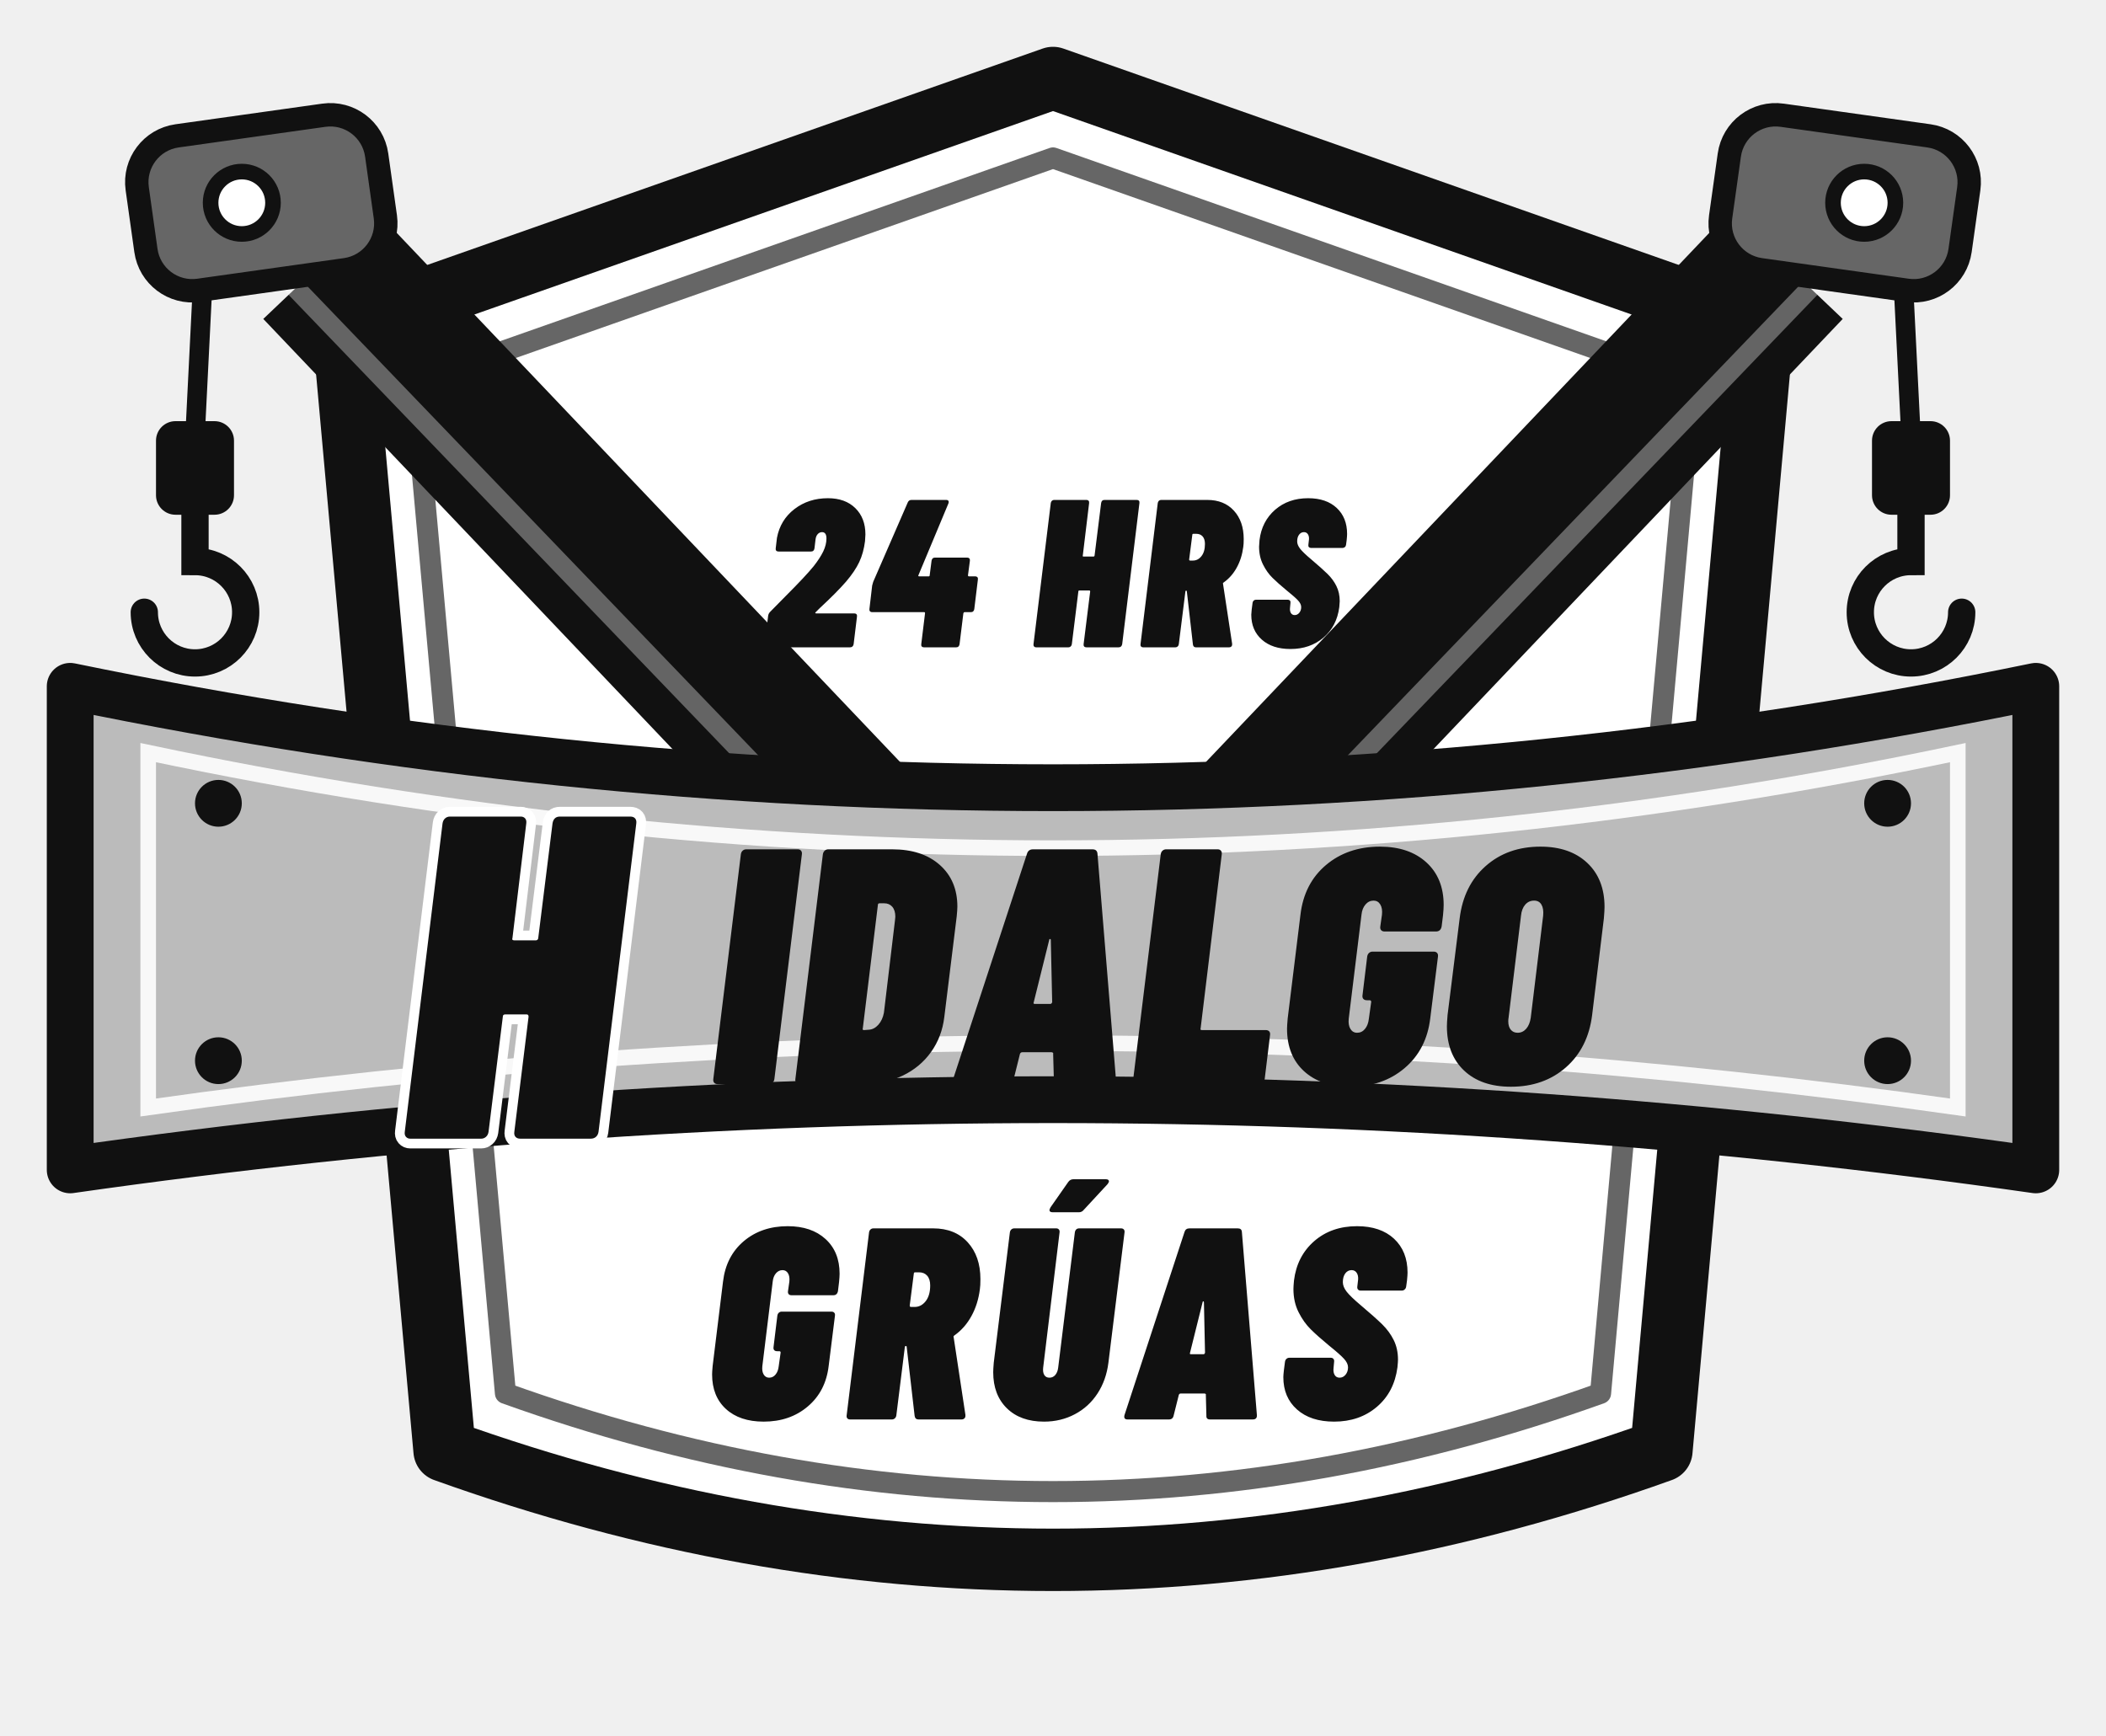
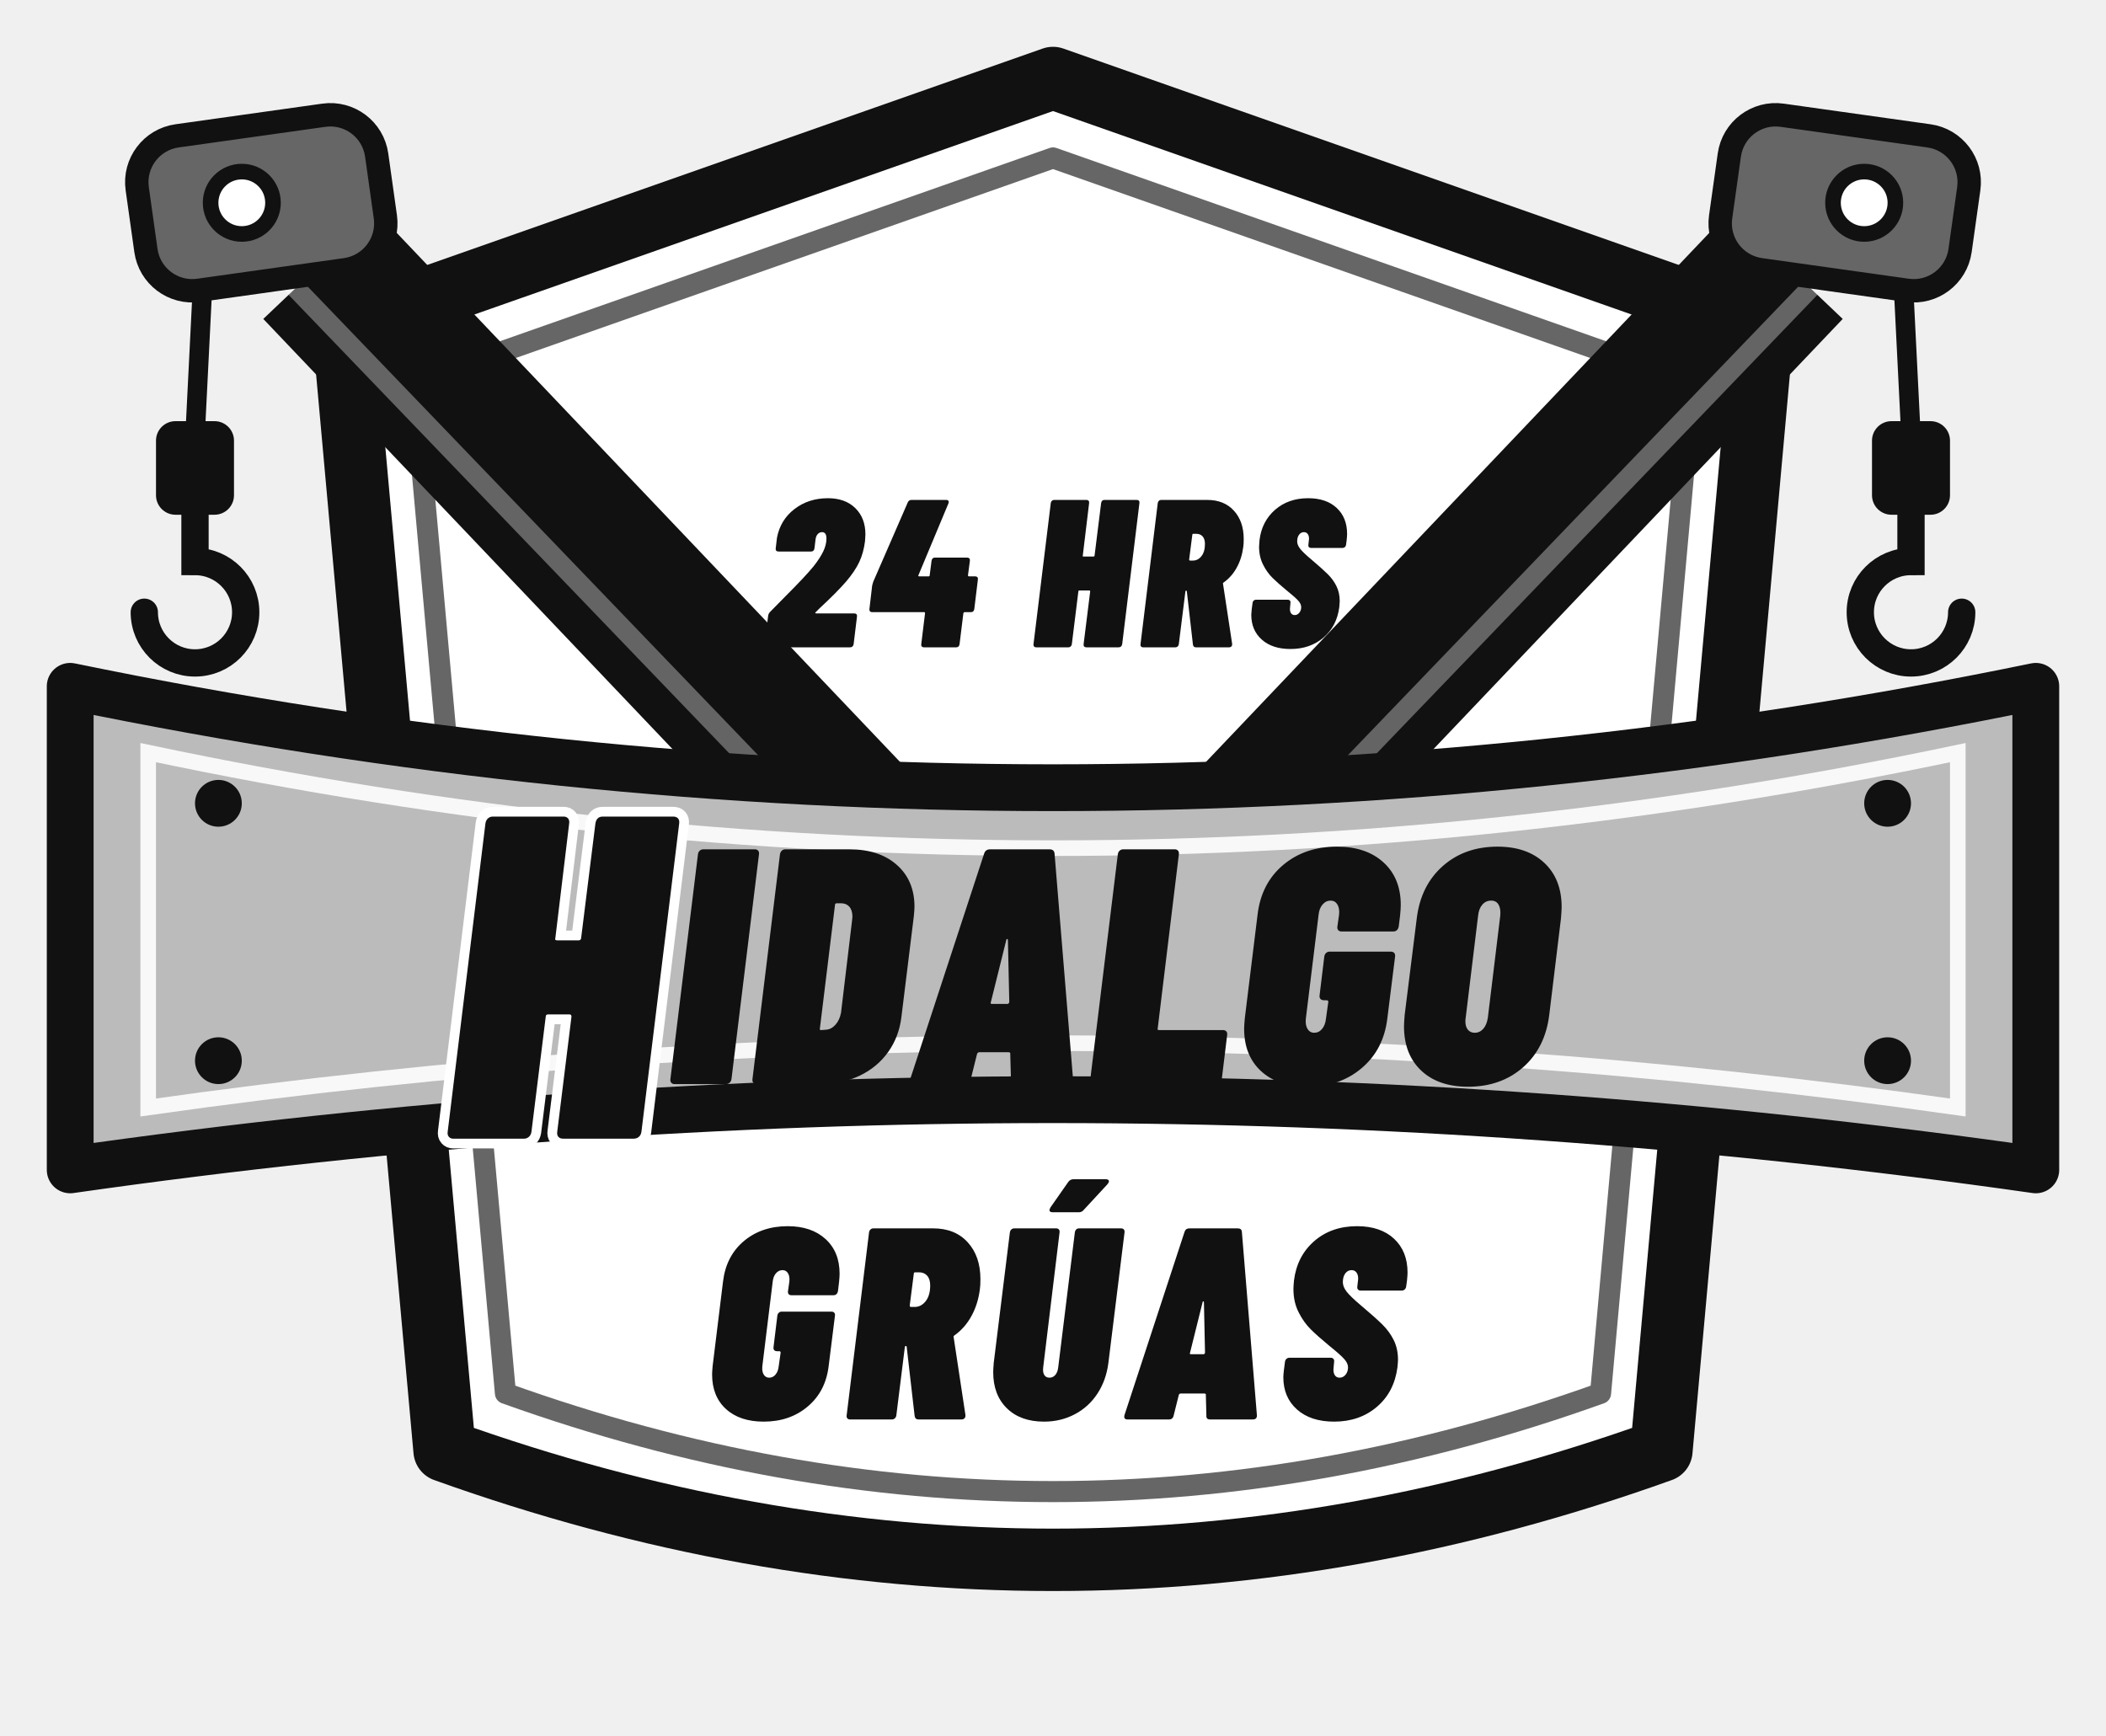
<svg xmlns="http://www.w3.org/2000/svg" viewBox="30 20 540 445">
  <defs>
    <linearGradient id="gAzul" x1="0" y1="0" x2="0" y2="1">
      <stop offset="0" stop-color="#3446C4" />
      <stop offset=".55" stop-color="#26339A" />
      <stop offset="1" stop-color="#18216A" />
    </linearGradient>
    <linearGradient id="gPlata" x1="0" y1="0" x2="0" y2="1">
      <stop offset="0" stop-color="#E4E7EC" />
      <stop offset=".45" stop-color="#AEB4BD" />
      <stop offset=".55" stop-color="#9AA1AB" />
      <stop offset="1" stop-color="#C6CAD1" />
    </linearGradient>
    <linearGradient id="gBlanco" x1="0" y1="0" x2="0" y2="1">
      <stop offset="0" stop-color="#FFFFFF" />
      <stop offset="1" stop-color="#EEF1F6" />
    </linearGradient>
    <filter id="sombra" x="-10%" y="-10%" width="120%" height="130%">
      <feDropShadow dx="0" dy="6" stdDeviation="6" flood-color="#0B1030" flood-opacity=".28" />
    </filter>
  </defs>
  <g filter="none">
    <path d="M300 40 L482 104 L456 392 Q300 448 144 392 L118 104 Z" fill="#FFFFFF" stroke="#111111" stroke-width="16" stroke-linejoin="round" />
    <path d="M300 40 L482 104 L456 392 Q300 448 144 392 L118 104 Z" fill="none" stroke="#666" stroke-width="6" stroke-linejoin="round" transform="translate(300 245) scale(.9) translate(-300 -245)" />
    <g>
      <path d="M268 252 L112 88" stroke="#111111" stroke-width="40" stroke-linecap="butt" />
      <path d="M252 246 L104 92" stroke="#FFFFFF" stroke-width="5" stroke-opacity=".35" />
      <rect x="66" y="52" width="62" height="40" rx="12" fill="#666" stroke="#111111" stroke-width="6" transform="rotate(-8 97 72)" />
      <circle cx="92" cy="72" r="8" fill="#FFFFFF" stroke="#111111" stroke-width="4" />
      <path d="M82 92 L80 132" stroke="#111111" stroke-width="5" />
      <rect x="70" y="128" width="20" height="24" rx="5" fill="#111111" />
      <path d="M80 152 v12 a13 13 0 1 1 -13 13" fill="none" stroke="#111111" stroke-width="7" stroke-linecap="round" />
    </g>
    <g transform="translate(600 0) scale(-1 1)">
      <path d="M268 252 L112 88" stroke="#111111" stroke-width="40" stroke-linecap="butt" />
      <path d="M252 246 L104 92" stroke="#FFFFFF" stroke-width="5" stroke-opacity=".35" />
      <rect x="66" y="52" width="62" height="40" rx="12" fill="#666" stroke="#111111" stroke-width="6" transform="rotate(-8 97 72)" />
      <circle cx="92" cy="72" r="8" fill="#FFFFFF" stroke="#111111" stroke-width="4" />
      <path d="M82 92 L80 132" stroke="#111111" stroke-width="5" />
      <rect x="70" y="128" width="20" height="24" rx="5" fill="#111111" />
      <path d="M80 152 v12 a13 13 0 1 1 -13 13" fill="none" stroke="#111111" stroke-width="7" stroke-linecap="round" />
    </g>
    <path d="M48 196 Q300 248 552 196 L552 320 Q300 284 48 320 Z" fill="#BBBBBB" stroke="#111111" stroke-width="12" stroke-linejoin="round" />
    <path d="M68 213 Q300 262 532 213 L532 304 Q300 271 68 304 Z" fill="none" stroke="#FFFFFF" stroke-width="4" stroke-opacity=".9" />
    <g fill="#111111">
      <circle cx="86" cy="226" r="6" />
      <circle cx="514" cy="226" r="6" />
      <circle cx="86" cy="292" r="6" />
      <circle cx="514" cy="292" r="6" />
    </g>
    <path d="M239.27 177.30H249.04Q249.42 177.30 249.61 177.52Q249.80 177.73 249.74 178.11L248.88 185.19Q248.83 185.56 248.58 185.78Q248.34 186.0 247.96 186.0H226.79Q226.42 186.0 226.23 185.78Q226.04 185.56 226.09 185.19L226.96 177.9Q227.06 177.30 227.5 176.87L231.49 172.82Q236.51 167.80 238.62 165.21Q240.24 163.15 241.08 161.43Q241.91 159.70 241.91 158.08Q241.91 157.27 241.62 156.86Q241.32 156.46 240.78 156.46Q240.13 156.46 239.67 156.97Q239.21 157.48 239.11 158.35L238.84 160.62Q238.78 160.99 238.57 161.21Q238.35 161.43 237.97 161.43H229.60Q229.22 161.43 229.03 161.21Q228.85 160.99 228.90 160.62L229.22 157.92Q230.09 153.32 233.71 150.54Q237.32 147.76 242.29 147.76Q246.72 147.76 249.31 150.30Q251.90 152.84 251.90 157.05Q251.90 157.59 251.8 158.78Q251.42 161.80 250.31 164.15Q249.20 166.50 246.94 169.15Q244.61 171.85 240.13 176.01L239.16 176.98Q239.00 177.09 239.05 177.19Q239.11 177.30 239.27 177.30ZM280.74 168.61 279.82 176.17Q279.77 176.55 279.55 176.76Q279.34 176.98 278.96 176.98H277.34Q277.12 176.98 277.02 177.25L276.04 185.19Q275.99 185.56 275.77 185.78Q275.56 186.0 275.18 186.0H266.92Q266.54 186.0 266.35 185.78Q266.16 185.56 266.22 185.19L267.19 177.25Q267.19 176.98 266.97 176.98H253.58Q253.26 176.98 253.07 176.76Q252.88 176.55 252.93 176.17L253.63 170.17Q253.69 169.85 253.90 169.20L262.76 148.84Q263.03 148.2 263.73 148.2H272.59Q273.02 148.2 273.18 148.44Q273.34 148.68 273.18 149.11L265.51 167.47Q265.35 167.80 265.68 167.80H268.11Q268.38 167.80 268.38 167.53L268.86 163.80Q268.92 163.42 269.13 163.21Q269.35 162.99 269.73 162.99H277.99Q278.37 162.99 278.55 163.21Q278.74 163.42 278.69 163.80L278.20 167.53Q278.20 167.80 278.47 167.80H280.09Q280.42 167.80 280.61 168.01Q280.8 168.23 280.74 168.61ZM313.20 148.2H321.46Q321.84 148.2 322.03 148.41Q322.22 148.63 322.16 149.01L317.74 185.19Q317.68 185.56 317.44 185.78Q317.2 186.0 316.82 186.0H308.56Q308.18 186.0 307.99 185.78Q307.80 185.56 307.85 185.19L309.53 171.69Q309.53 171.42 309.31 171.42H306.77Q306.50 171.42 306.50 171.69L304.83 185.19Q304.78 185.56 304.53 185.78Q304.29 186.0 303.97 186.0H295.65Q295.33 186.0 295.14 185.78Q294.95 185.56 295.00 185.19L299.43 149.01Q299.48 148.63 299.73 148.41Q299.97 148.2 300.29 148.2H308.61Q308.93 148.2 309.12 148.41Q309.31 148.63 309.26 149.01L307.64 162.45Q307.53 162.72 307.85 162.72H310.39Q310.50 162.72 310.58 162.64Q310.66 162.56 310.66 162.45L312.34 149.01Q312.39 148.63 312.61 148.41Q312.82 148.2 313.20 148.2ZM335.88 185.29 334.32 171.69Q334.32 171.47 334.15 171.47Q333.94 171.47 333.94 171.74L332.26 185.19Q332.21 185.56 331.97 185.78Q331.72 186.0 331.40 186.0H323.08Q322.76 186.0 322.57 185.78Q322.38 185.56 322.44 185.19L326.86 149.01Q326.92 148.63 327.16 148.41Q327.40 148.2 327.73 148.2H339.55Q343.87 148.2 346.38 150.95Q348.90 153.70 348.90 158.24Q348.90 159.54 348.79 160.24Q348.41 163.21 347.11 165.56Q345.82 167.91 343.77 169.36Q343.50 169.53 343.60 169.74L345.93 185.08V185.29Q345.93 185.62 345.71 185.81Q345.49 186.0 345.17 186.0H336.64Q335.99 186.0 335.88 185.29ZM335.99 156.89Q335.72 156.89 335.72 157.16L334.91 163.48Q334.91 163.75 335.18 163.75H335.88Q337.18 163.75 338.07 162.61Q338.96 161.48 338.96 159.48Q338.96 158.24 338.37 157.56Q337.77 156.89 336.75 156.89ZM350.84 177.63Q350.84 177.25 350.95 176.28L351.17 174.60Q351.22 174.22 351.46 174.01Q351.71 173.79 352.03 173.79H360.24Q360.56 173.79 360.75 174.01Q360.94 174.22 360.89 174.60L360.78 175.79Q360.67 176.65 360.99 177.19Q361.32 177.73 361.97 177.73Q362.67 177.73 363.15 177.14Q363.64 176.55 363.64 175.68Q363.64 174.87 362.86 174.01Q362.07 173.14 359.86 171.36Q357.70 169.58 356.3 168.20Q354.89 166.83 353.87 164.80Q352.84 162.78 352.84 160.18Q352.84 159.70 352.95 158.51Q353.54 153.70 356.94 150.73Q360.35 147.76 365.42 147.76Q370.07 147.76 372.74 150.25Q375.41 152.73 375.41 156.94Q375.41 157.43 375.30 158.51L375.14 159.70Q375.09 160.08 374.84 160.29Q374.60 160.51 374.28 160.51H366.12Q365.80 160.51 365.61 160.29Q365.42 160.08 365.48 159.70L365.64 158.29Q365.69 157.48 365.34 156.97Q364.99 156.46 364.34 156.46Q363.59 156.46 363.10 157.11Q362.61 157.75 362.61 158.83Q362.61 159.75 363.37 160.72Q364.13 161.7 366.18 163.42Q368.93 165.75 370.39 167.18Q371.85 168.61 372.68 170.31Q373.52 172.01 373.52 174.17Q373.52 174.60 373.41 175.68Q372.77 180.6 369.34 183.51Q365.91 186.43 360.89 186.43Q356.24 186.43 353.54 184.02Q350.84 181.62 350.84 177.63Z" fill="#111111" />
-     <path d="M173.56 229.4H191.61Q192.44 229.4 192.85 229.87Q193.26 230.34 193.15 231.17L183.47 310.23Q183.35 311.05 182.82 311.52Q182.29 312.0 181.46 312.0H163.41Q162.58 312.0 162.17 311.52Q161.76 311.05 161.88 310.23L165.53 280.73Q165.53 280.14 165.06 280.14H159.52Q158.93 280.14 158.93 280.73L155.27 310.23Q155.15 311.05 154.62 311.52Q154.09 312.0 153.38 312.0H135.21Q134.50 312.0 134.09 311.52Q133.67 311.05 133.79 310.23L143.47 231.17Q143.59 230.34 144.12 229.87Q144.65 229.4 145.36 229.4H163.53Q164.24 229.4 164.65 229.87Q165.06 230.34 164.94 231.17L161.40 260.55Q161.17 261.14 161.88 261.14H167.42Q167.66 261.14 167.84 260.96Q168.01 260.78 168.01 260.55L171.67 231.17Q171.79 230.34 172.26 229.87Q172.73 229.4 173.56 229.4Z" fill="#111111" stroke="#FFFFFF" stroke-width="5" paint-order="stroke" />
-     <path d="M212.90 296.71 219.96 239.09Q220.04 238.48 220.43 238.14Q220.82 237.8 221.33 237.8H234.58Q235.09 237.8 235.39 238.14Q235.69 238.48 235.61 239.09L228.56 296.71Q228.47 297.31 228.08 297.65Q227.70 298.0 227.18 298.0H213.94Q213.42 298.0 213.12 297.65Q212.82 297.31 212.90 296.71ZM233.94 296.71 240.99 239.09Q241.08 238.48 241.47 238.14Q241.85 237.8 242.37 237.8H258.8Q266.45 237.8 270.96 241.79Q275.48 245.79 275.48 252.50Q275.48 253.28 275.31 255.0L272.13 280.8Q271.52 285.87 268.73 289.78Q265.93 293.7 261.42 295.85Q256.90 298.0 251.40 298.0H234.97Q234.46 298.0 234.16 297.65Q233.86 297.31 233.94 296.71ZM251.57 284.15 252.78 284.06Q254.15 283.98 255.23 282.77Q256.30 281.57 256.65 279.68L259.48 256.03L259.57 255.08Q259.57 253.45 258.8 252.54Q258.02 251.64 256.73 251.64H255.53Q255.10 251.64 255.10 252.07L251.23 283.72Q251.06 284.15 251.57 284.15ZM300.22 296.79 300.04 290.26Q300.13 290.08 299.96 289.95Q299.79 289.83 299.61 289.83H292.13Q291.70 289.83 291.53 290.26L289.90 296.79Q289.64 298.0 288.43 298.0H275.36Q274.07 298.0 274.42 296.62L293.34 238.91Q293.68 237.8 294.88 237.8H310.11Q311.31 237.8 311.40 238.91L316.13 296.62V296.79Q316.13 298.0 314.84 298.0H301.33Q300.13 298.0 300.22 296.79ZM295.31 277.44H299.36Q299.61 277.44 299.79 277.01L299.44 261.10Q299.44 260.76 299.23 260.80Q299.01 260.84 299.01 261.10L295.06 277.01Q294.88 277.44 295.31 277.44ZM320.57 296.71 327.62 239.09Q327.70 238.48 328.09 238.14Q328.48 237.8 328.99 237.8H342.24Q342.75 237.8 343.05 238.14Q343.36 238.48 343.27 239.09L337.85 283.72Q337.68 284.15 338.20 284.15H354.54Q355.14 284.15 355.44 284.49Q355.74 284.84 355.65 285.44L354.28 296.71Q354.02 298.0 352.82 298.0H321.60Q321.08 298.0 320.78 297.65Q320.48 297.31 320.57 296.71ZM360.01 283.81Q360.01 283.03 360.18 281.14L363.45 254.57Q364.39 246.57 369.98 241.84Q375.57 237.11 383.83 237.11Q391.31 237.11 395.74 241.15Q400.17 245.19 400.17 252.07Q400.17 253.02 400.00 254.74L399.65 257.58Q399.40 258.87 398.19 258.87H385.03Q384.43 258.87 384.13 258.52Q383.83 258.18 383.92 257.58L384.35 254.57Q384.52 252.93 383.92 251.94Q383.31 250.95 382.20 250.95Q380.99 250.95 380.13 251.94Q379.27 252.93 379.10 254.57L375.83 281.23Q375.66 282.86 376.26 283.85Q376.86 284.84 377.98 284.84Q379.19 284.84 380.00 283.85Q380.82 282.86 380.99 281.23L381.59 276.93Q381.59 276.5 381.16 276.5H380.48Q379.87 276.5 379.57 276.15Q379.27 275.81 379.36 275.21L380.56 265.32Q380.65 264.71 381.03 264.37Q381.42 264.03 381.94 264.03H397.59Q398.19 264.03 398.49 264.37Q398.79 264.71 398.71 265.32L396.73 281.14Q395.78 289.14 390.15 293.91Q384.52 298.68 376.26 298.68Q368.69 298.68 364.35 294.68Q360.01 290.69 360.01 283.81ZM401.00 283.20Q401.00 282.34 401.17 280.28L404.27 255.51Q405.30 247.08 410.93 242.1Q416.56 237.11 424.99 237.11Q432.56 237.11 436.99 241.28Q441.42 245.45 441.42 252.59Q441.42 253.45 441.25 255.51L438.24 280.28Q437.20 288.71 431.53 293.7Q425.85 298.68 417.42 298.68Q409.77 298.68 405.38 294.51Q401.00 290.34 401.00 283.20ZM422.50 280.97 425.68 254.82Q425.85 253.02 425.25 251.99Q424.65 250.95 423.36 250.95Q421.98 250.95 421.08 251.99Q420.18 253.02 420.00 254.82L416.82 280.97Q416.74 281.31 416.74 281.91Q416.74 283.29 417.38 284.06Q418.03 284.84 419.14 284.84Q420.43 284.84 421.34 283.81Q422.24 282.77 422.50 280.97Z" fill="#111111" />
+     <path d="M184.56 229.4H202.61Q203.44 229.4 203.85 229.87Q204.26 230.34 204.15 231.17L194.47 310.23Q194.35 311.05 193.82 311.52Q193.29 312.0 192.46 312.0H174.41Q173.58 312.0 173.17 311.52Q172.76 311.05 172.88 310.23L176.53 280.73Q176.53 280.14 176.06 280.14H170.52Q169.93 280.14 169.93 280.73L166.27 310.23Q166.15 311.05 165.62 311.52Q165.09 312.0 164.38 312.0H146.21Q145.50 312.0 145.09 311.52Q144.67 311.05 144.79 310.23L154.47 231.17Q154.59 230.34 155.12 229.87Q155.65 229.4 156.36 229.4H174.53Q175.24 229.4 175.65 229.87Q176.06 230.34 175.94 231.17L172.40 260.55Q172.17 261.14 172.88 261.14H178.42Q178.66 261.14 178.84 260.96Q179.01 260.78 179.01 260.55L182.67 231.17Q182.79 230.34 183.26 229.87Q183.73 229.4 184.56 229.4Z" fill="#111111" stroke="#FFFFFF" stroke-width="5" paint-order="stroke" />
+     <path d="M201.90 296.71 208.96 239.09Q209.04 238.48 209.43 238.14Q209.82 237.8 210.33 237.8H223.58Q224.09 237.8 224.39 238.14Q224.69 238.48 224.61 239.09L217.56 296.71Q217.47 297.31 217.08 297.65Q216.70 298.0 216.18 298.0H202.94Q202.42 298.0 202.12 297.65Q201.82 297.31 201.90 296.71ZM222.94 296.71 229.99 239.09Q230.08 238.48 230.47 238.14Q230.85 237.8 231.37 237.8H247.80Q255.45 237.8 259.96 241.79Q264.48 245.79 264.48 252.50Q264.48 253.28 264.31 255.0L261.13 280.8Q260.52 285.87 257.73 289.78Q254.93 293.7 250.42 295.85Q245.90 298.0 240.40 298.0H223.97Q223.46 298.0 223.16 297.65Q222.86 297.31 222.94 296.71ZM240.57 284.15 241.78 284.06Q243.15 283.98 244.23 282.77Q245.30 281.57 245.65 279.68L248.48 256.03L248.57 255.08Q248.57 253.45 247.80 252.54Q247.02 251.64 245.73 251.64H244.53Q244.10 251.64 244.10 252.07L240.23 283.72Q240.06 284.15 240.57 284.15ZM289.22 296.79 289.04 290.26Q289.13 290.08 288.96 289.95Q288.79 289.83 288.61 289.83H281.13Q280.70 289.83 280.53 290.26L278.90 296.79Q278.64 298.0 277.43 298.0H264.36Q263.07 298.0 263.42 296.62L282.34 238.91Q282.68 237.8 283.88 237.8H299.11Q300.31 237.8 300.40 238.91L305.13 296.62V296.79Q305.13 298.0 303.84 298.0H290.33Q289.13 298.0 289.22 296.79ZM284.31 277.44H288.36Q288.61 277.44 288.79 277.01L288.44 261.10Q288.44 260.76 288.23 260.80Q288.01 260.84 288.01 261.10L284.06 277.01Q283.88 277.44 284.31 277.44ZM309.57 296.71 316.62 239.09Q316.70 238.48 317.09 238.14Q317.48 237.8 317.99 237.8H331.24Q331.75 237.8 332.05 238.14Q332.36 238.48 332.27 239.09L326.85 283.72Q326.68 284.15 327.20 284.15H343.54Q344.14 284.15 344.44 284.49Q344.74 284.84 344.65 285.44L343.28 296.71Q343.02 298.0 341.82 298.0H310.60Q310.08 298.0 309.78 297.65Q309.48 297.31 309.57 296.71ZM349.01 283.81Q349.01 283.03 349.18 281.14L352.45 254.57Q353.39 246.57 358.98 241.84Q364.57 237.11 372.83 237.11Q380.31 237.11 384.74 241.15Q389.17 245.19 389.17 252.07Q389.17 253.02 389.00 254.74L388.65 257.58Q388.40 258.87 387.19 258.87H374.03Q373.43 258.87 373.13 258.52Q372.83 258.18 372.92 257.58L373.35 254.57Q373.52 252.93 372.92 251.94Q372.31 250.95 371.20 250.95Q369.99 250.95 369.13 251.94Q368.27 252.93 368.10 254.57L364.83 281.23Q364.66 282.86 365.26 283.85Q365.86 284.84 366.98 284.84Q368.19 284.84 369.00 283.85Q369.82 282.86 369.99 281.23L370.59 276.93Q370.59 276.5 370.16 276.5H369.48Q368.87 276.5 368.57 276.15Q368.27 275.81 368.36 275.21L369.56 265.32Q369.65 264.71 370.03 264.37Q370.42 264.03 370.94 264.03H386.59Q387.19 264.03 387.49 264.37Q387.79 264.71 387.71 265.32L385.73 281.14Q384.78 289.14 379.15 293.91Q373.52 298.68 365.26 298.68Q357.69 298.68 353.35 294.68Q349.01 290.69 349.01 283.81ZM390.00 283.20Q390.00 282.34 390.17 280.28L393.27 255.51Q394.30 247.08 399.93 242.1Q405.56 237.11 413.99 237.11Q421.56 237.11 425.99 241.28Q430.42 245.45 430.42 252.59Q430.42 253.45 430.25 255.51L427.24 280.28Q426.20 288.71 420.53 293.7Q414.85 298.68 406.42 298.68Q398.77 298.68 394.38 294.51Q390.00 290.34 390.00 283.20ZM411.50 280.97 414.68 254.82Q414.85 253.02 414.25 251.99Q413.65 250.95 412.36 250.95Q410.98 250.95 410.08 251.99Q409.18 253.02 409.00 254.82L405.82 280.97Q405.74 281.31 405.74 281.91Q405.74 283.29 406.38 284.06Q407.03 284.84 408.14 284.84Q409.43 284.84 410.34 283.81Q411.24 282.77 411.50 280.97Z" fill="#111111" />
    <path d="M212.59 372.45Q212.59 371.82 212.73 370.28L215.39 348.65Q216.16 342.14 220.71 338.28Q225.26 334.44 231.98 334.44Q238.07 334.44 241.67 337.73Q245.28 341.02 245.28 346.62Q245.28 347.39 245.14 348.79L244.86 351.1Q244.65 352.15 243.67 352.15H232.96Q232.47 352.15 232.22 351.87Q231.98 351.59 232.05 351.1L232.4 348.65Q232.54 347.32 232.05 346.51Q231.56 345.71 230.65 345.71Q229.67 345.71 228.97 346.51Q228.27 347.32 228.13 348.65L225.47 370.35Q225.33 371.68 225.82 372.48Q226.31 373.29 227.22 373.29Q228.20 373.29 228.86 372.48Q229.53 371.68 229.67 370.35L230.16 366.85Q230.16 366.5 229.81 366.5H229.25Q228.76 366.5 228.51 366.22Q228.27 365.94 228.34 365.45L229.32 357.4Q229.39 356.90 229.70 356.63Q230.02 356.35 230.44 356.35H243.18Q243.67 356.35 243.91 356.63Q244.16 356.90 244.09 357.4L242.48 370.28Q241.71 376.79 237.12 380.67Q232.54 384.56 225.82 384.56Q219.66 384.56 216.12 381.30Q212.59 378.05 212.59 372.45ZM264.52 383.09 262.49 365.45Q262.49 365.17 262.28 365.17Q262.00 365.17 262.00 365.52L259.83 382.95Q259.76 383.44 259.44 383.72Q259.13 384.0 258.71 384.0H247.93Q247.51 384.0 247.26 383.72Q247.02 383.44 247.09 382.95L252.83 336.05Q252.90 335.56 253.21 335.28Q253.53 335.0 253.95 335.0H269.28Q274.88 335.0 278.13 338.57Q281.39 342.14 281.39 348.02Q281.39 349.7 281.25 350.61Q280.76 354.46 279.08 357.50Q277.40 360.55 274.74 362.44Q274.39 362.65 274.53 362.93L277.54 382.81V383.09Q277.54 383.51 277.26 383.75Q276.98 384.0 276.56 384.0H265.50Q264.66 384.0 264.52 383.09ZM264.66 346.27Q264.31 346.27 264.31 346.62L263.26 354.81Q263.26 355.15 263.61 355.15H264.52Q266.20 355.15 267.35 353.68Q268.51 352.21 268.51 349.63Q268.51 348.02 267.74 347.14Q266.97 346.27 265.64 346.27ZM284.67 371.89Q284.67 371.12 284.81 369.44L288.94 336.05Q289.01 335.56 289.32 335.28Q289.64 335.0 290.06 335.0H300.84Q301.26 335.0 301.50 335.28Q301.75 335.56 301.68 336.05L297.48 370.7Q297.34 371.89 297.76 372.59Q298.18 373.29 299.09 373.29Q300.00 373.29 300.59 372.59Q301.19 371.89 301.33 370.7L305.6 336.05Q305.67 335.56 305.95 335.28Q306.23 335.0 306.72 335.0H317.43Q317.92 335.0 318.16 335.28Q318.41 335.56 318.34 336.05L314.21 369.44Q313.65 373.92 311.41 377.35Q309.17 380.78 305.6 382.66Q302.03 384.56 297.69 384.56Q291.67 384.56 288.17 381.13Q284.67 377.7 284.67 371.89ZM299.09 330.30Q299.09 330.16 299.37 329.60L303.92 323.09Q304.41 322.4 305.25 322.4H313.51Q314.35 322.4 314.35 322.96Q314.35 323.16 314.00 323.65L307.91 330.23Q307.42 330.87 306.65 330.87H299.93Q299.09 330.87 299.09 330.30ZM339.33 383.02 339.19 377.7Q339.26 377.56 339.12 377.45Q338.98 377.35 338.84 377.35H332.75Q332.40 377.35 332.26 377.7L330.93 383.02Q330.72 384.0 329.74 384.0H319.1Q318.05 384.0 318.33 382.88L333.73 335.90Q334.01 335.0 334.99 335.0H347.38Q348.36 335.0 348.43 335.90L352.28 382.88V383.02Q352.28 384.0 351.23 384.0H340.24Q339.26 384.0 339.33 383.02ZM335.34 367.27H338.63Q338.84 367.27 338.98 366.92L338.70 353.97Q338.70 353.69 338.52 353.72Q338.35 353.76 338.35 353.97L335.13 366.92Q334.99 367.27 335.34 367.27ZM359.06 373.15Q359.06 372.66 359.20 371.4L359.48 369.23Q359.55 368.74 359.86 368.46Q360.18 368.18 360.6 368.18H371.24Q371.66 368.18 371.90 368.46Q372.15 368.74 372.08 369.23L371.94 370.77Q371.80 371.89 372.22 372.59Q372.64 373.29 373.48 373.29Q374.39 373.29 375.02 372.52Q375.65 371.75 375.65 370.63Q375.65 369.58 374.63 368.46Q373.62 367.34 370.75 365.03Q367.95 362.72 366.13 360.93Q364.31 359.15 362.98 356.52Q361.65 353.9 361.65 350.54Q361.65 349.90 361.79 348.37Q362.56 342.14 366.97 338.28Q371.38 334.44 377.96 334.44Q383.98 334.44 387.44 337.65Q390.91 340.88 390.91 346.34Q390.91 346.97 390.77 348.37L390.56 349.90Q390.49 350.4 390.17 350.67Q389.86 350.96 389.44 350.96H378.87Q378.45 350.96 378.20 350.67Q377.96 350.4 378.03 349.90L378.24 348.09Q378.31 347.04 377.85 346.37Q377.40 345.71 376.56 345.71Q375.58 345.71 374.95 346.54Q374.32 347.39 374.32 348.79Q374.32 349.98 375.30 351.24Q376.28 352.5 378.94 354.74Q382.51 357.75 384.40 359.60Q386.29 361.46 387.37 363.66Q388.46 365.87 388.46 368.67Q388.46 369.23 388.32 370.63Q387.48 377.0 383.03 380.78Q378.59 384.56 372.08 384.56Q366.06 384.56 362.56 381.44Q359.06 378.33 359.06 373.15Z" fill="#111111" />
  </g>
</svg>
